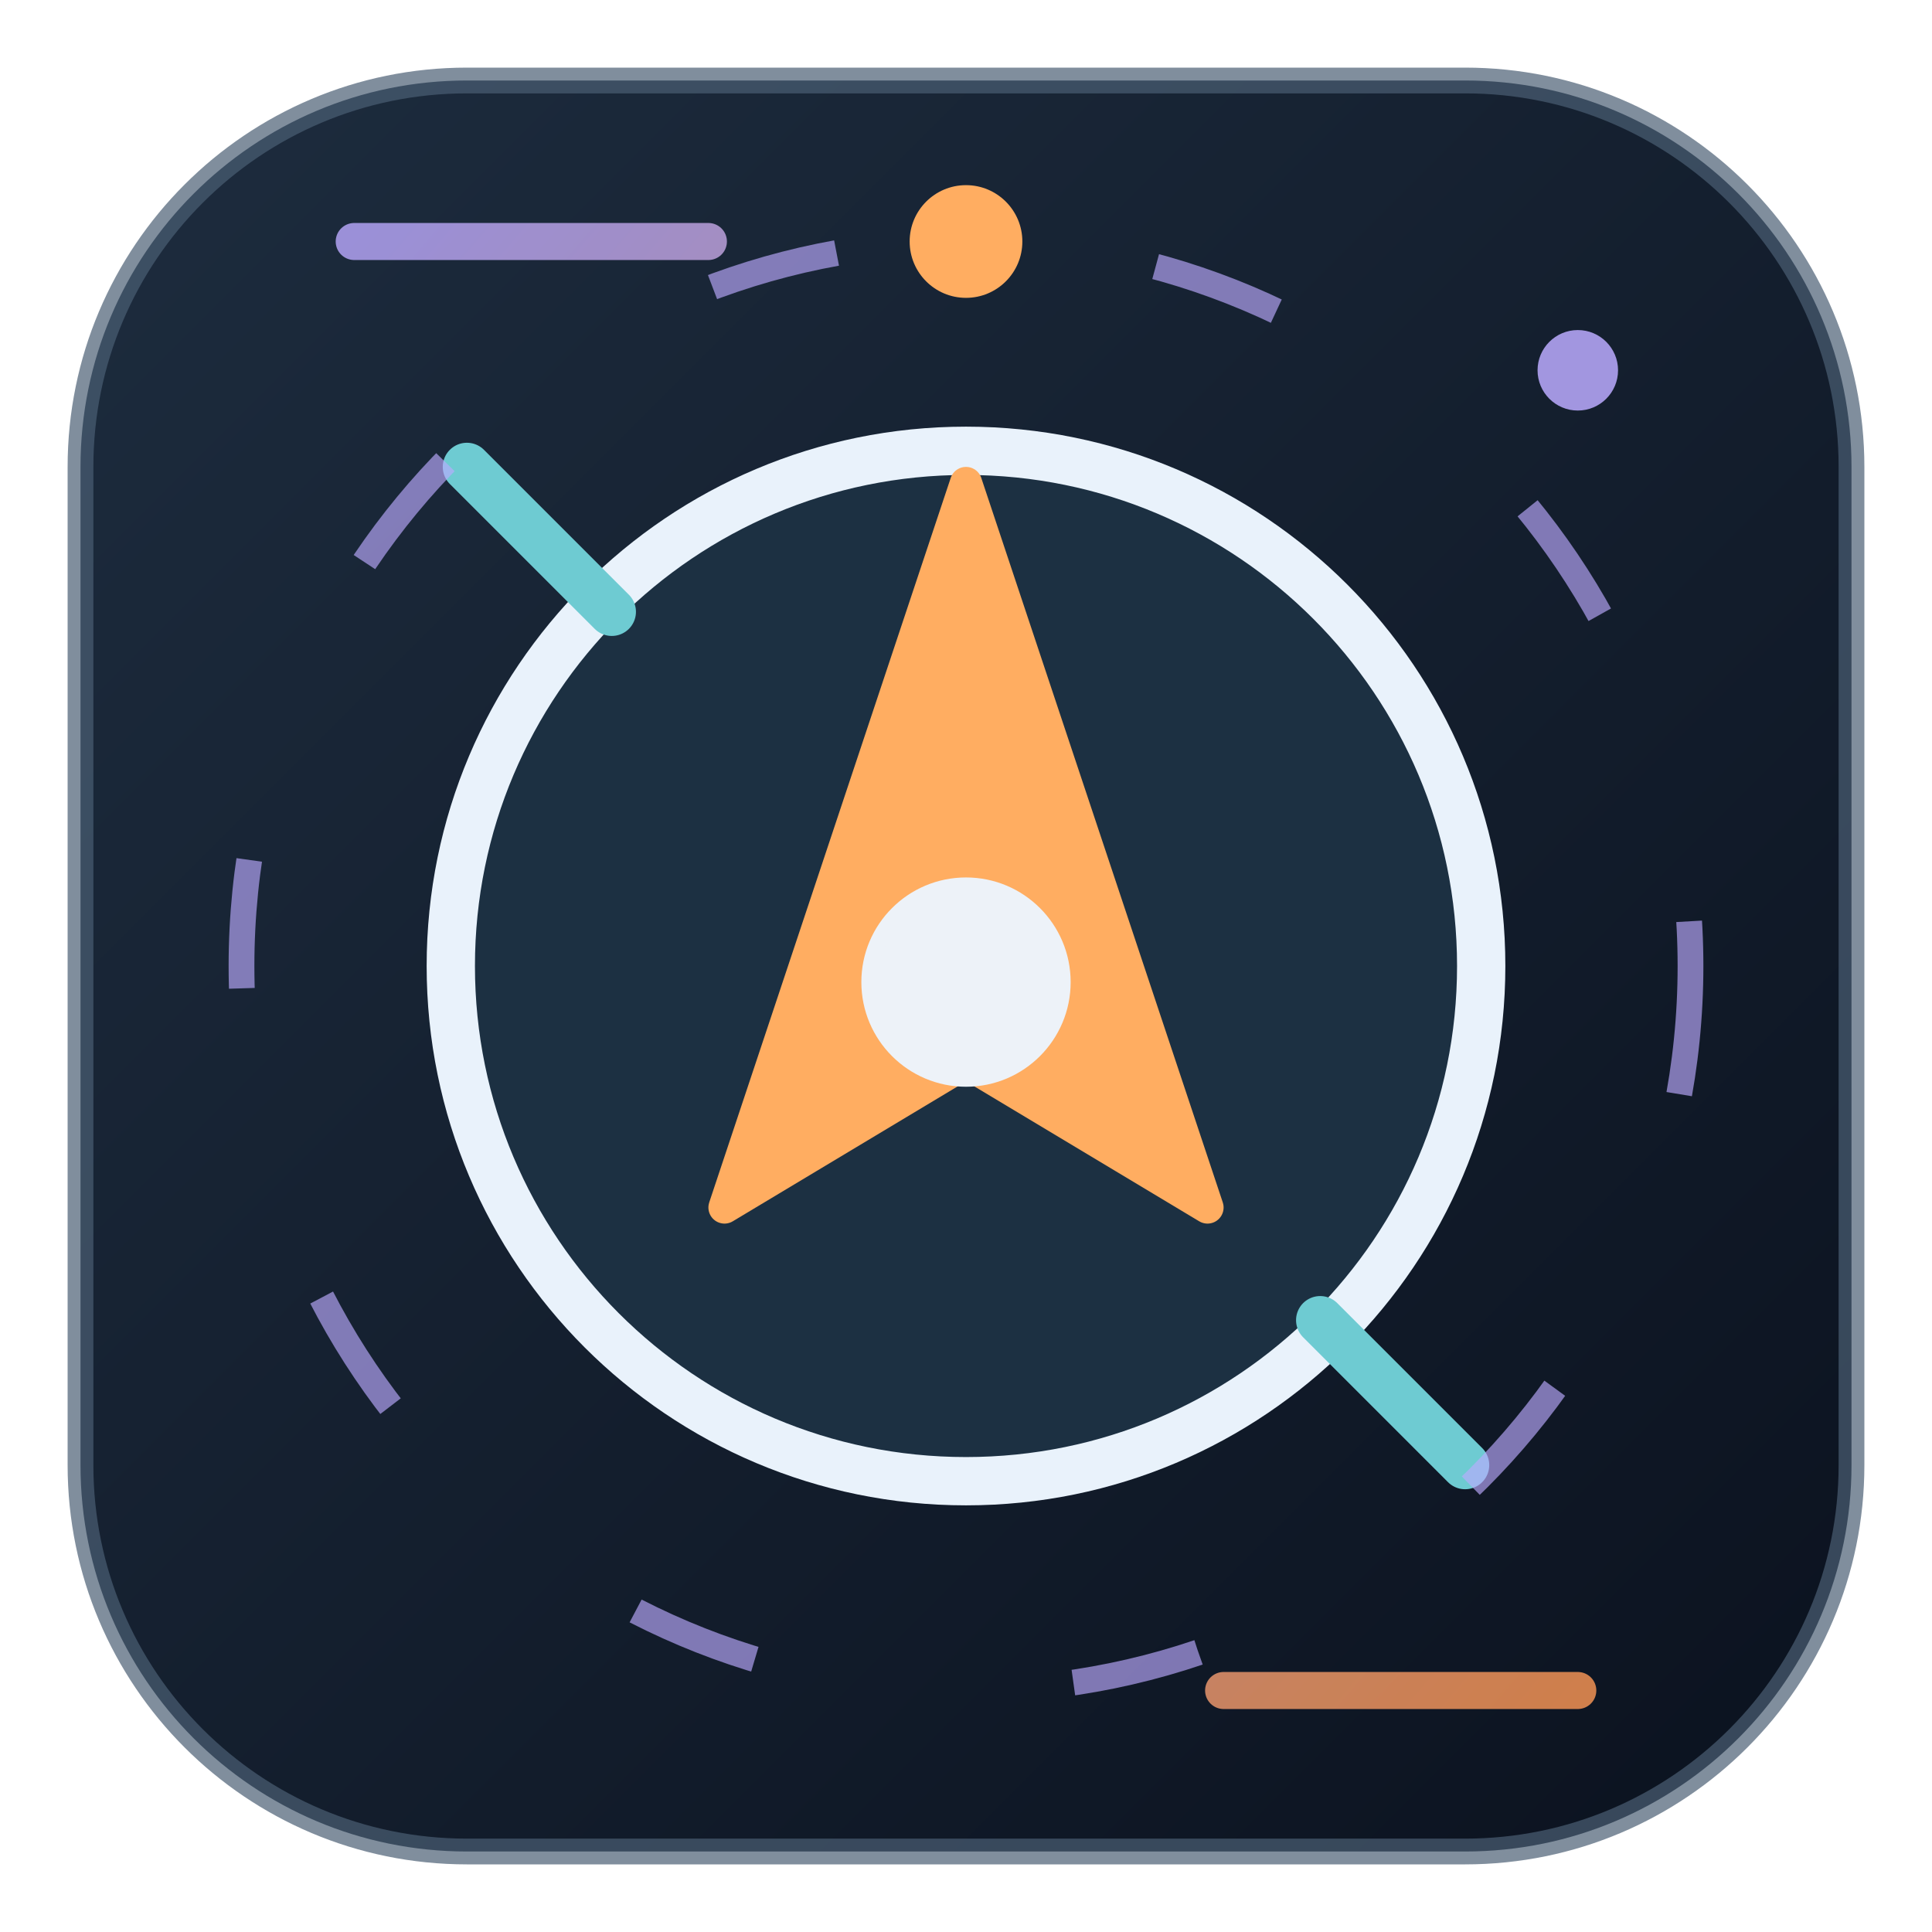
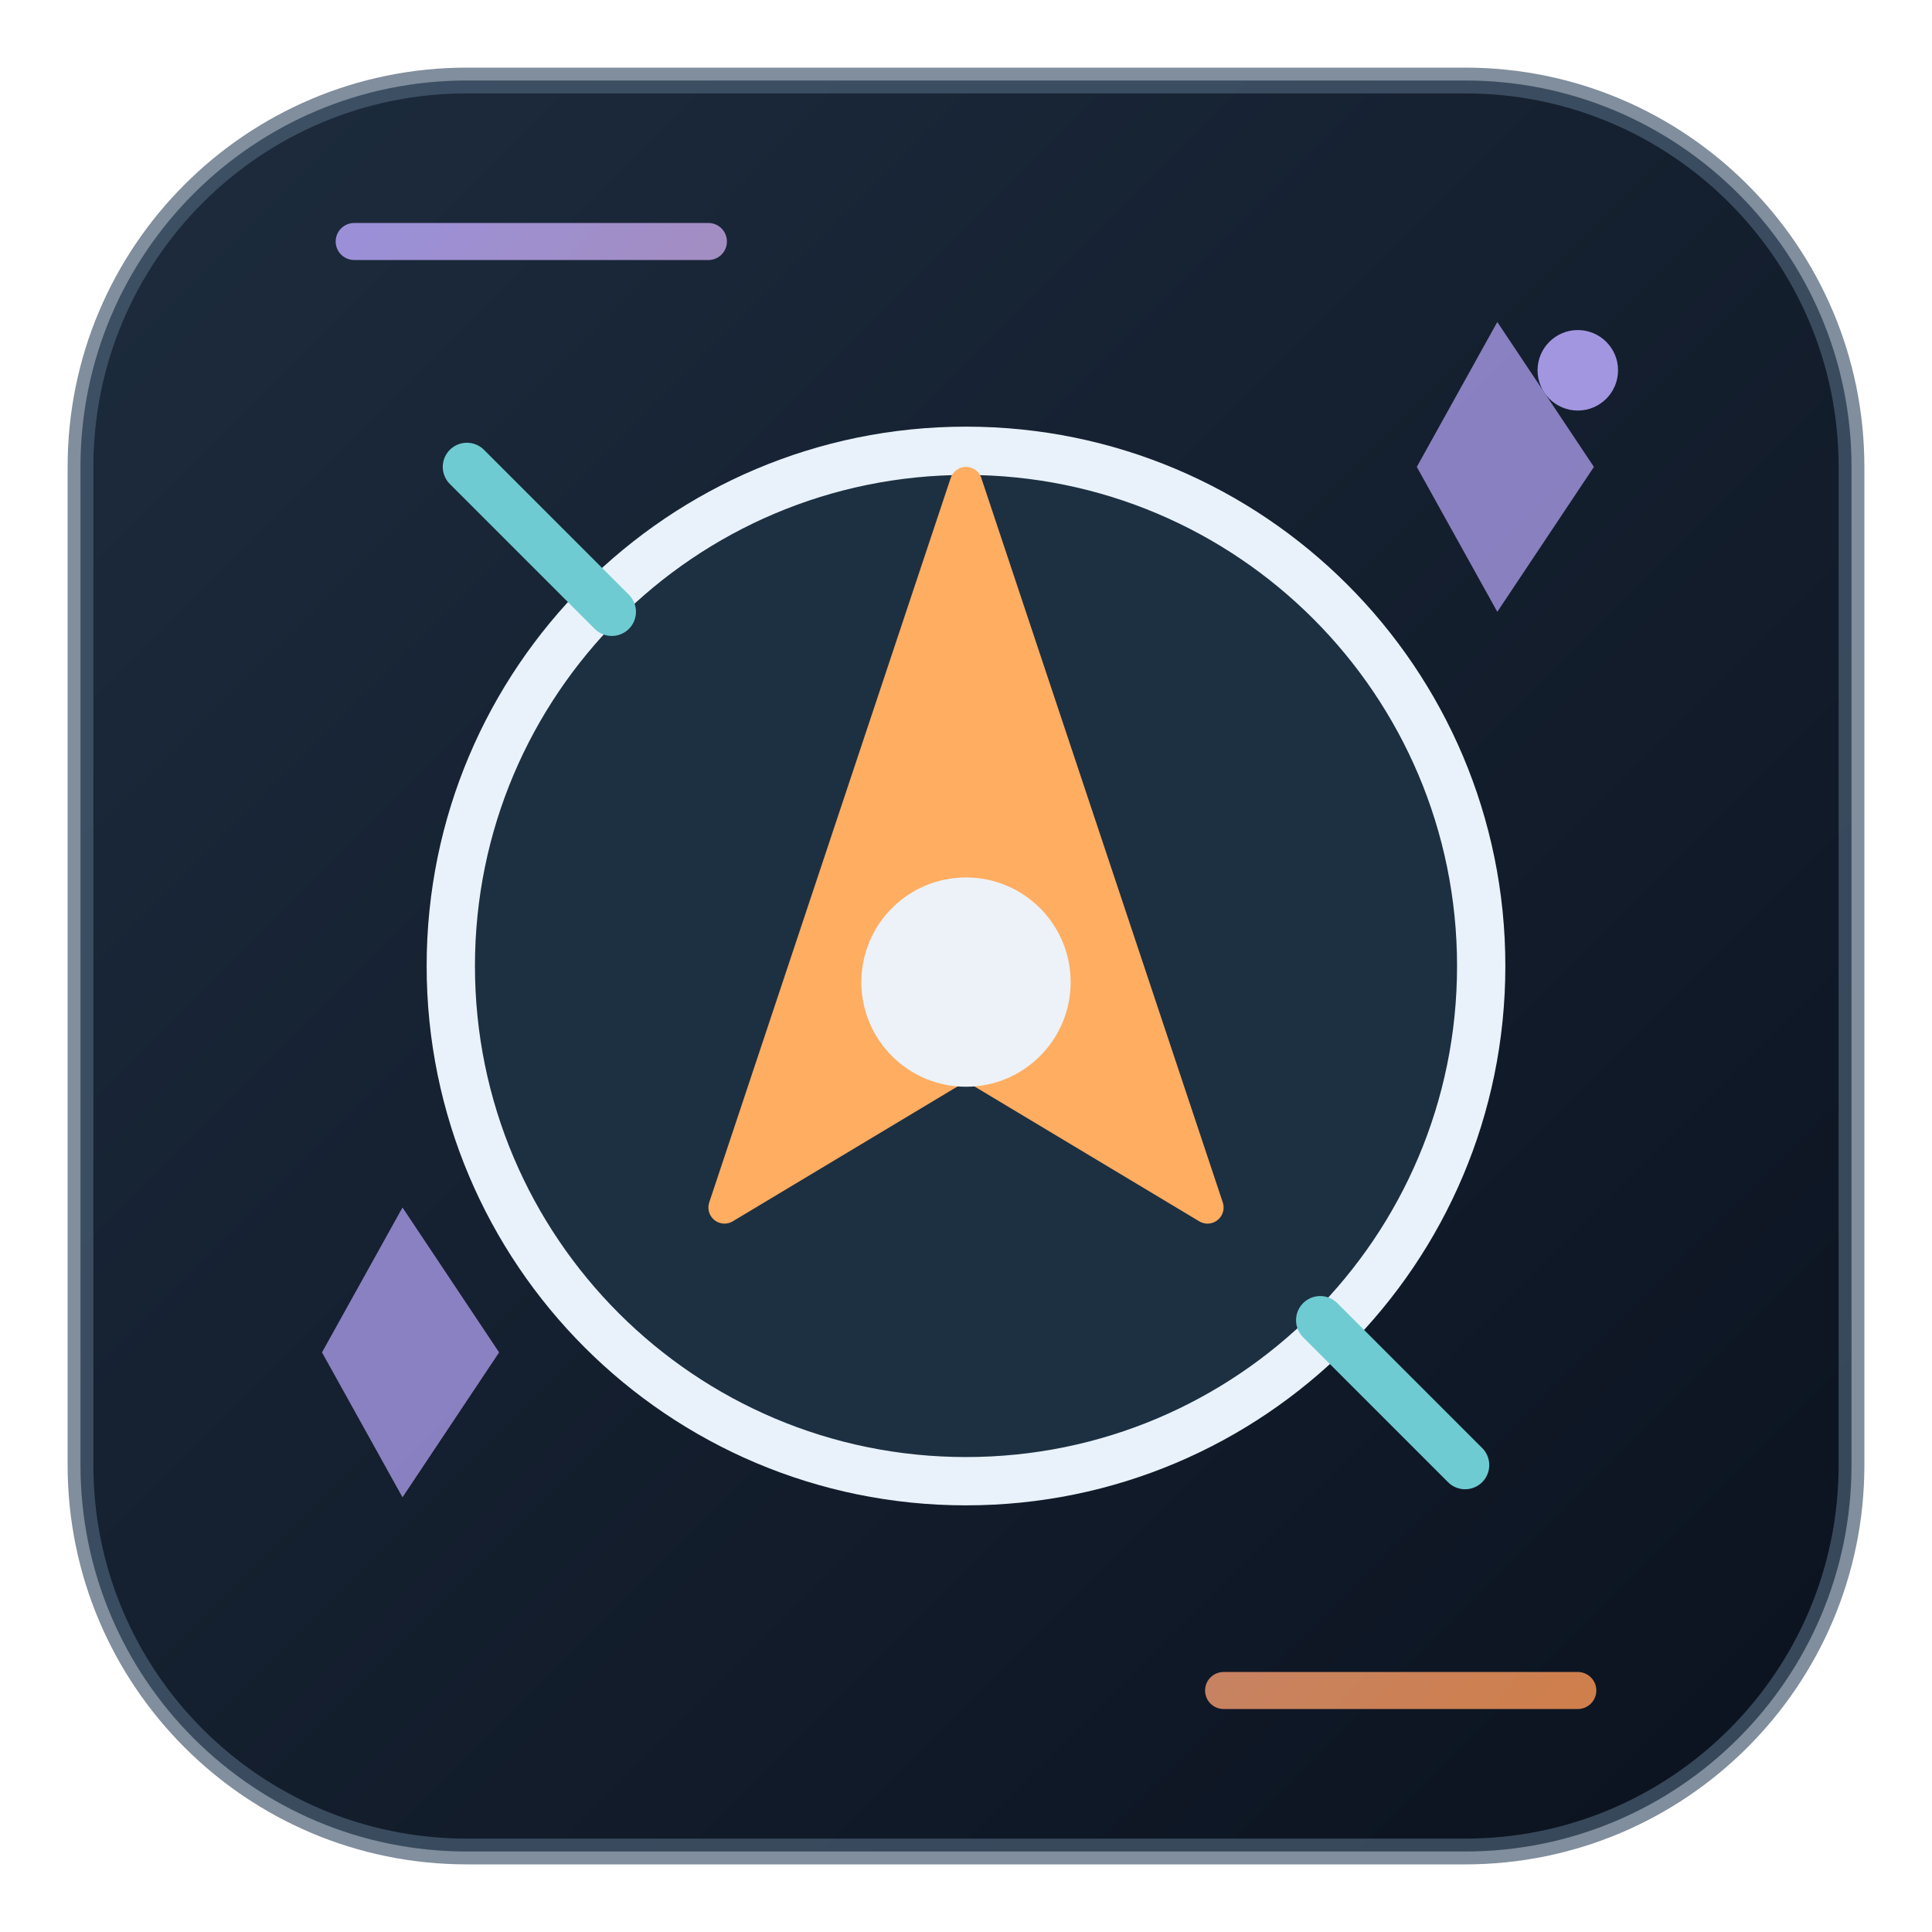
<svg xmlns="http://www.w3.org/2000/svg" width="120" height="120" viewBox="0 0 120 120" role="img" aria-label="Agent Navigator" data-creator="Jelvan Elements" data-collection="Premium Icon Studio">
  <defs>
    <linearGradient id="surface" x1="0" x2="1" y1="0" y2="1">
      <stop stop-color="#1D2C3E" />
      <stop offset="1" stop-color="#0B121F" />
    </linearGradient>
    <linearGradient id="edge" x1="0" x2="1" y1="0" y2="1">
      <stop stop-color="#BBAAFF" />
      <stop offset="1" stop-color="#FF9A56" />
    </linearGradient>
  </defs>
  <style>
@keyframes orbit{to{transform:rotate(360deg)}}
@keyframes pulse{0%,100%{opacity:.26;transform:scale(.86)}50%{opacity:1;transform:scale(1.12)}}
@keyframes drift{0%,100%{transform:translateY(-4px)}50%{transform:translateY(4px)}}
@keyframes shimmer{0%,100%{opacity:.16}50%{opacity:.85}}
- .motion{transform-box:fill-box;transform-origin:center;animation:orbit 8s linear infinite;}
+ .motion{transform-box:fill-box;transform-origin:center;animation:drift 3.4s ease-in-out infinite;}
@media(prefers-reduced-motion:reduce){.motion{animation:none!important}}
</style>
  <rect x="5" y="5" width="110" height="110" rx="24" fill="url(#surface)" stroke="#4B5F74" stroke-opacity=".7" stroke-width="1.6" />
  <path d="M22 15h22M76 105h22" stroke="url(#edge)" stroke-width="2.3" stroke-linecap="round" opacity=".8" />
  <circle cx="98" cy="23" r="2.5" fill="#BBAAFF" opacity=".85" />
  <g>
    <circle cx="60" cy="60" r="32" fill="#1C3042" stroke="#E9F2FB" stroke-width="3" />
    <polygon points="60,30 75,75 60,66 45,75" fill="#FFAD61" stroke="#FFAD61" stroke-width="2" stroke-linejoin="round" />
    <circle cx="60" cy="61" r="6" fill="#EDF2F8" stroke="#EDF2F8" stroke-width="1" />
    <path d="M29 29l9 9m44 44 9 9" stroke="#6ECBD2" stroke-width="3" fill="none" stroke-linecap="round" stroke-linejoin="round" />
  </g>
  <g class="motion">
-     <circle cx="60" cy="60" r="45" fill="none" stroke="#BBAAFF" stroke-width="1.6" stroke-dasharray="8 20" opacity=".65" />
-     <circle cx="60" cy="15" r="3.5" fill="#FFAD61" />
+     <path d="M20 84l5-9 6 9-6 9ZM88 29l5-9 6 9-6 9Z" fill="#BBAAFF" opacity=".7" />
  </g>
</svg>
